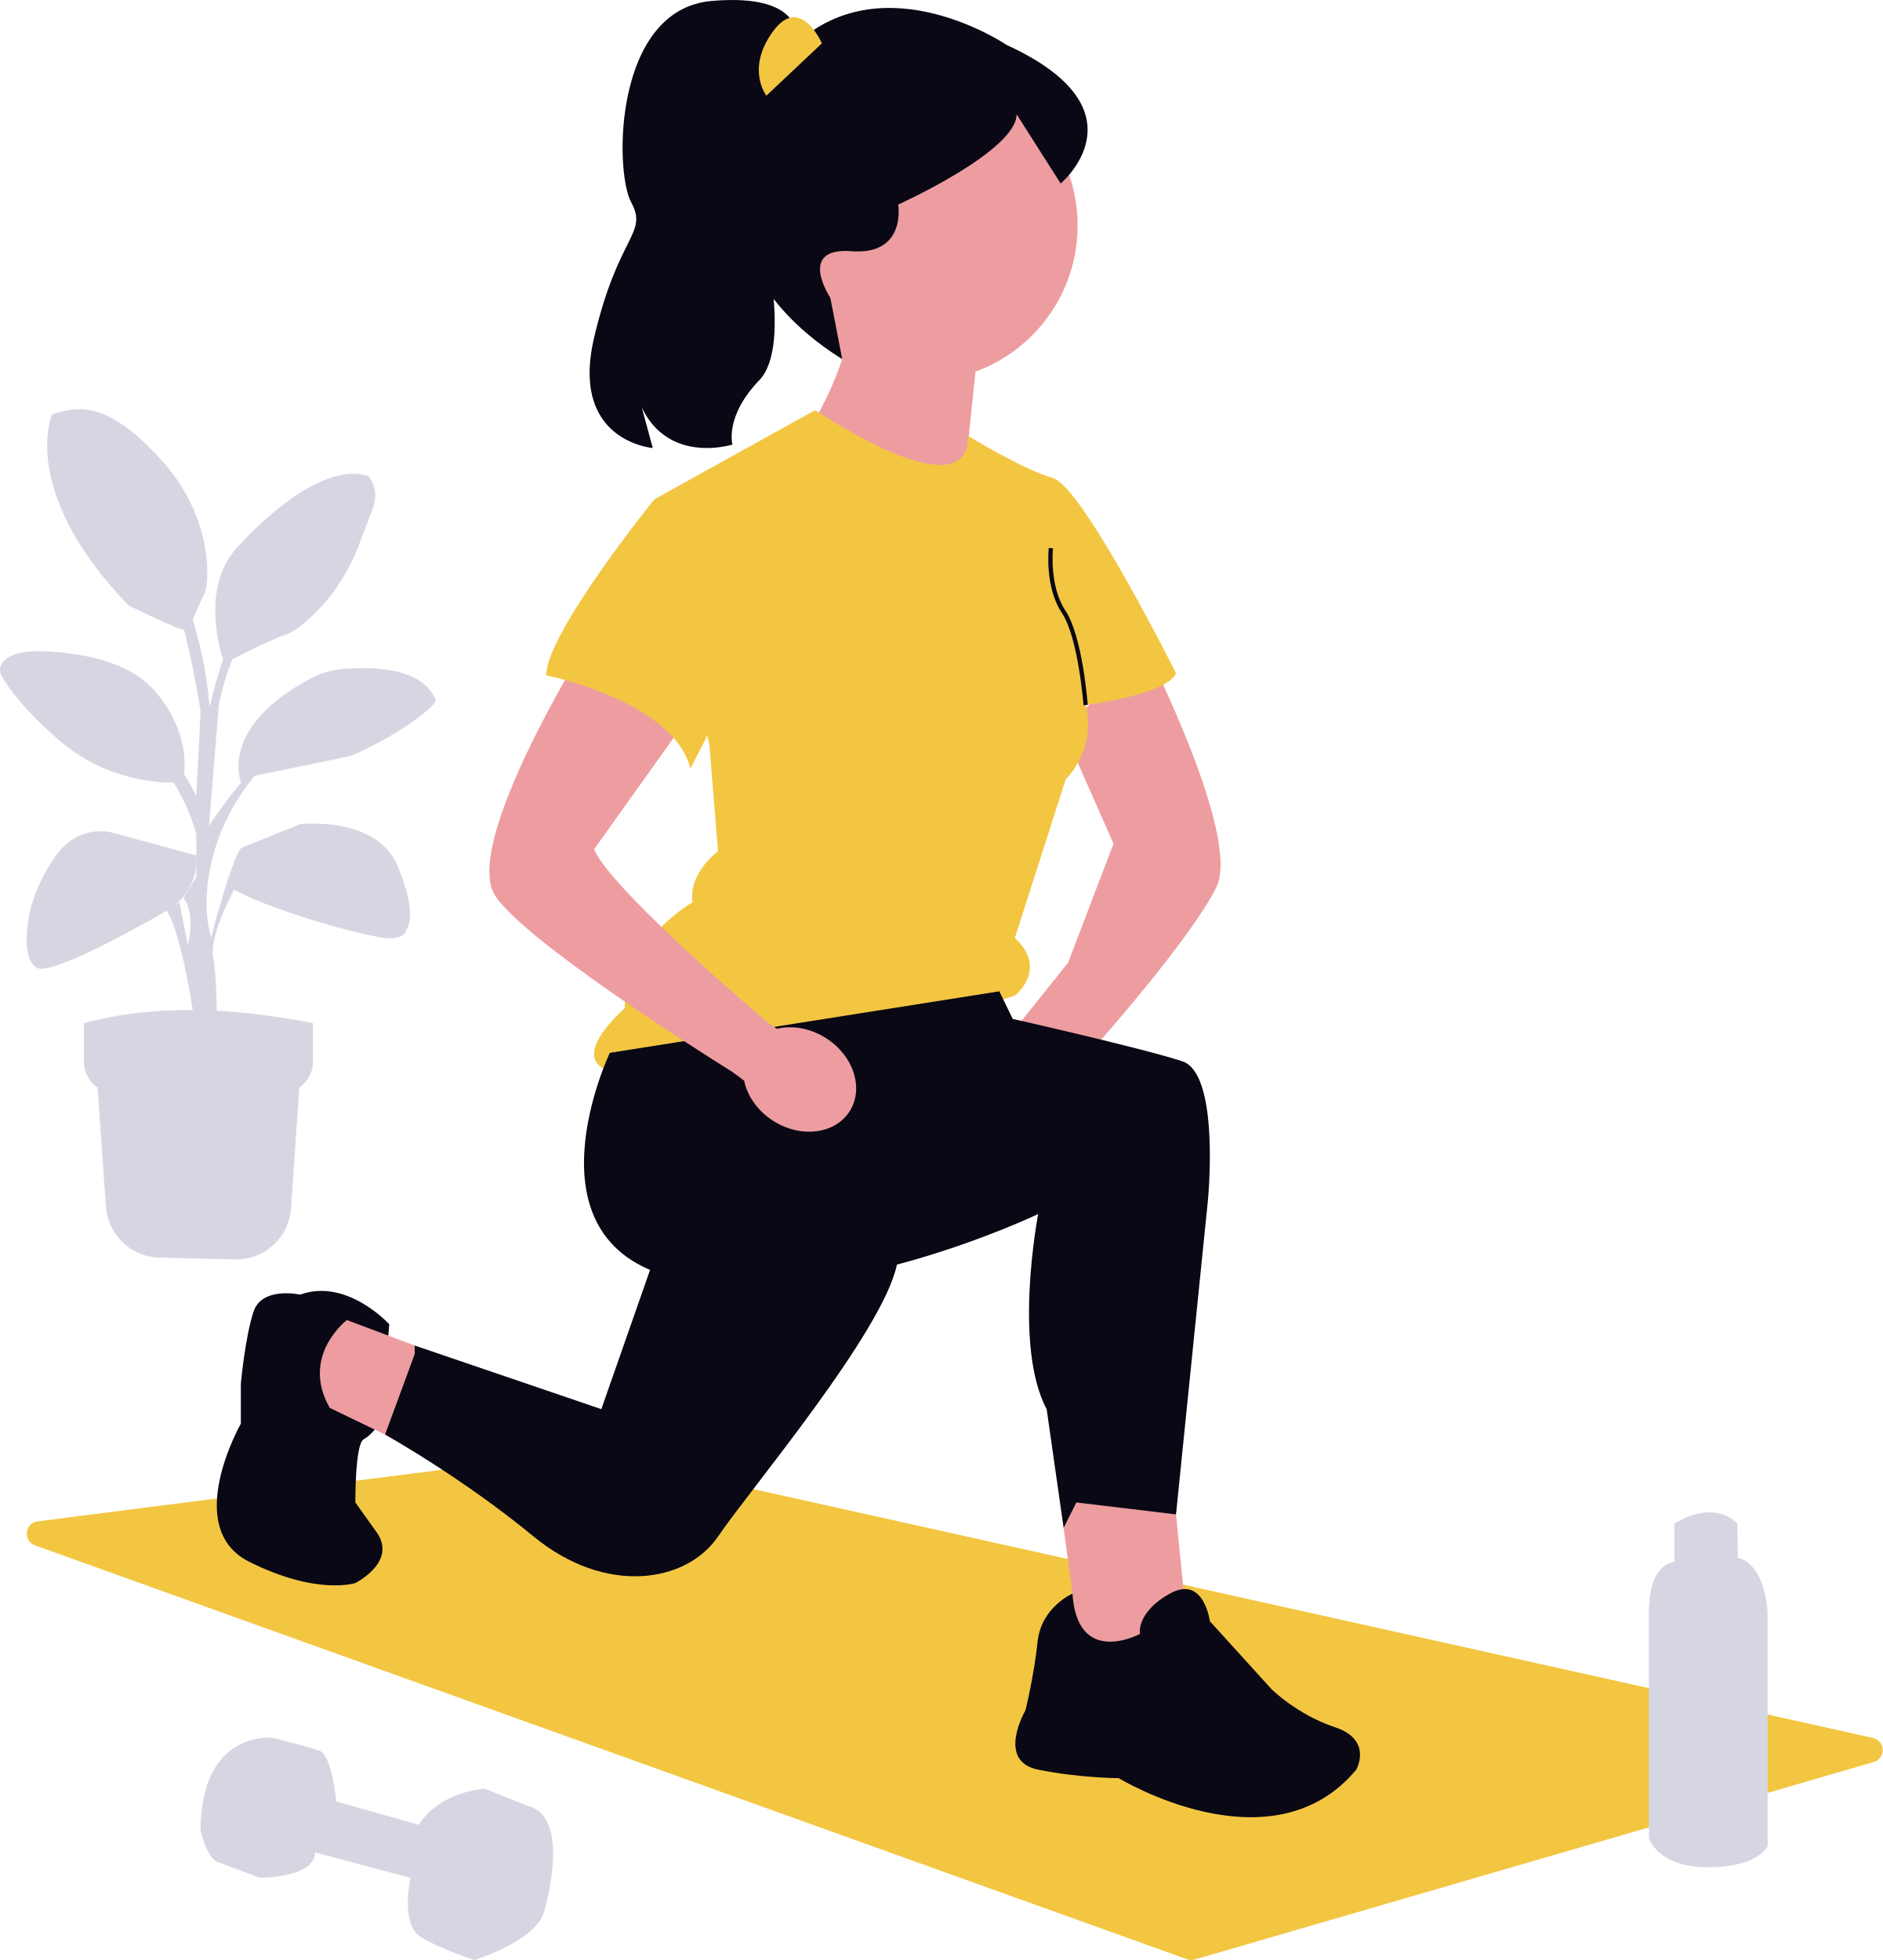
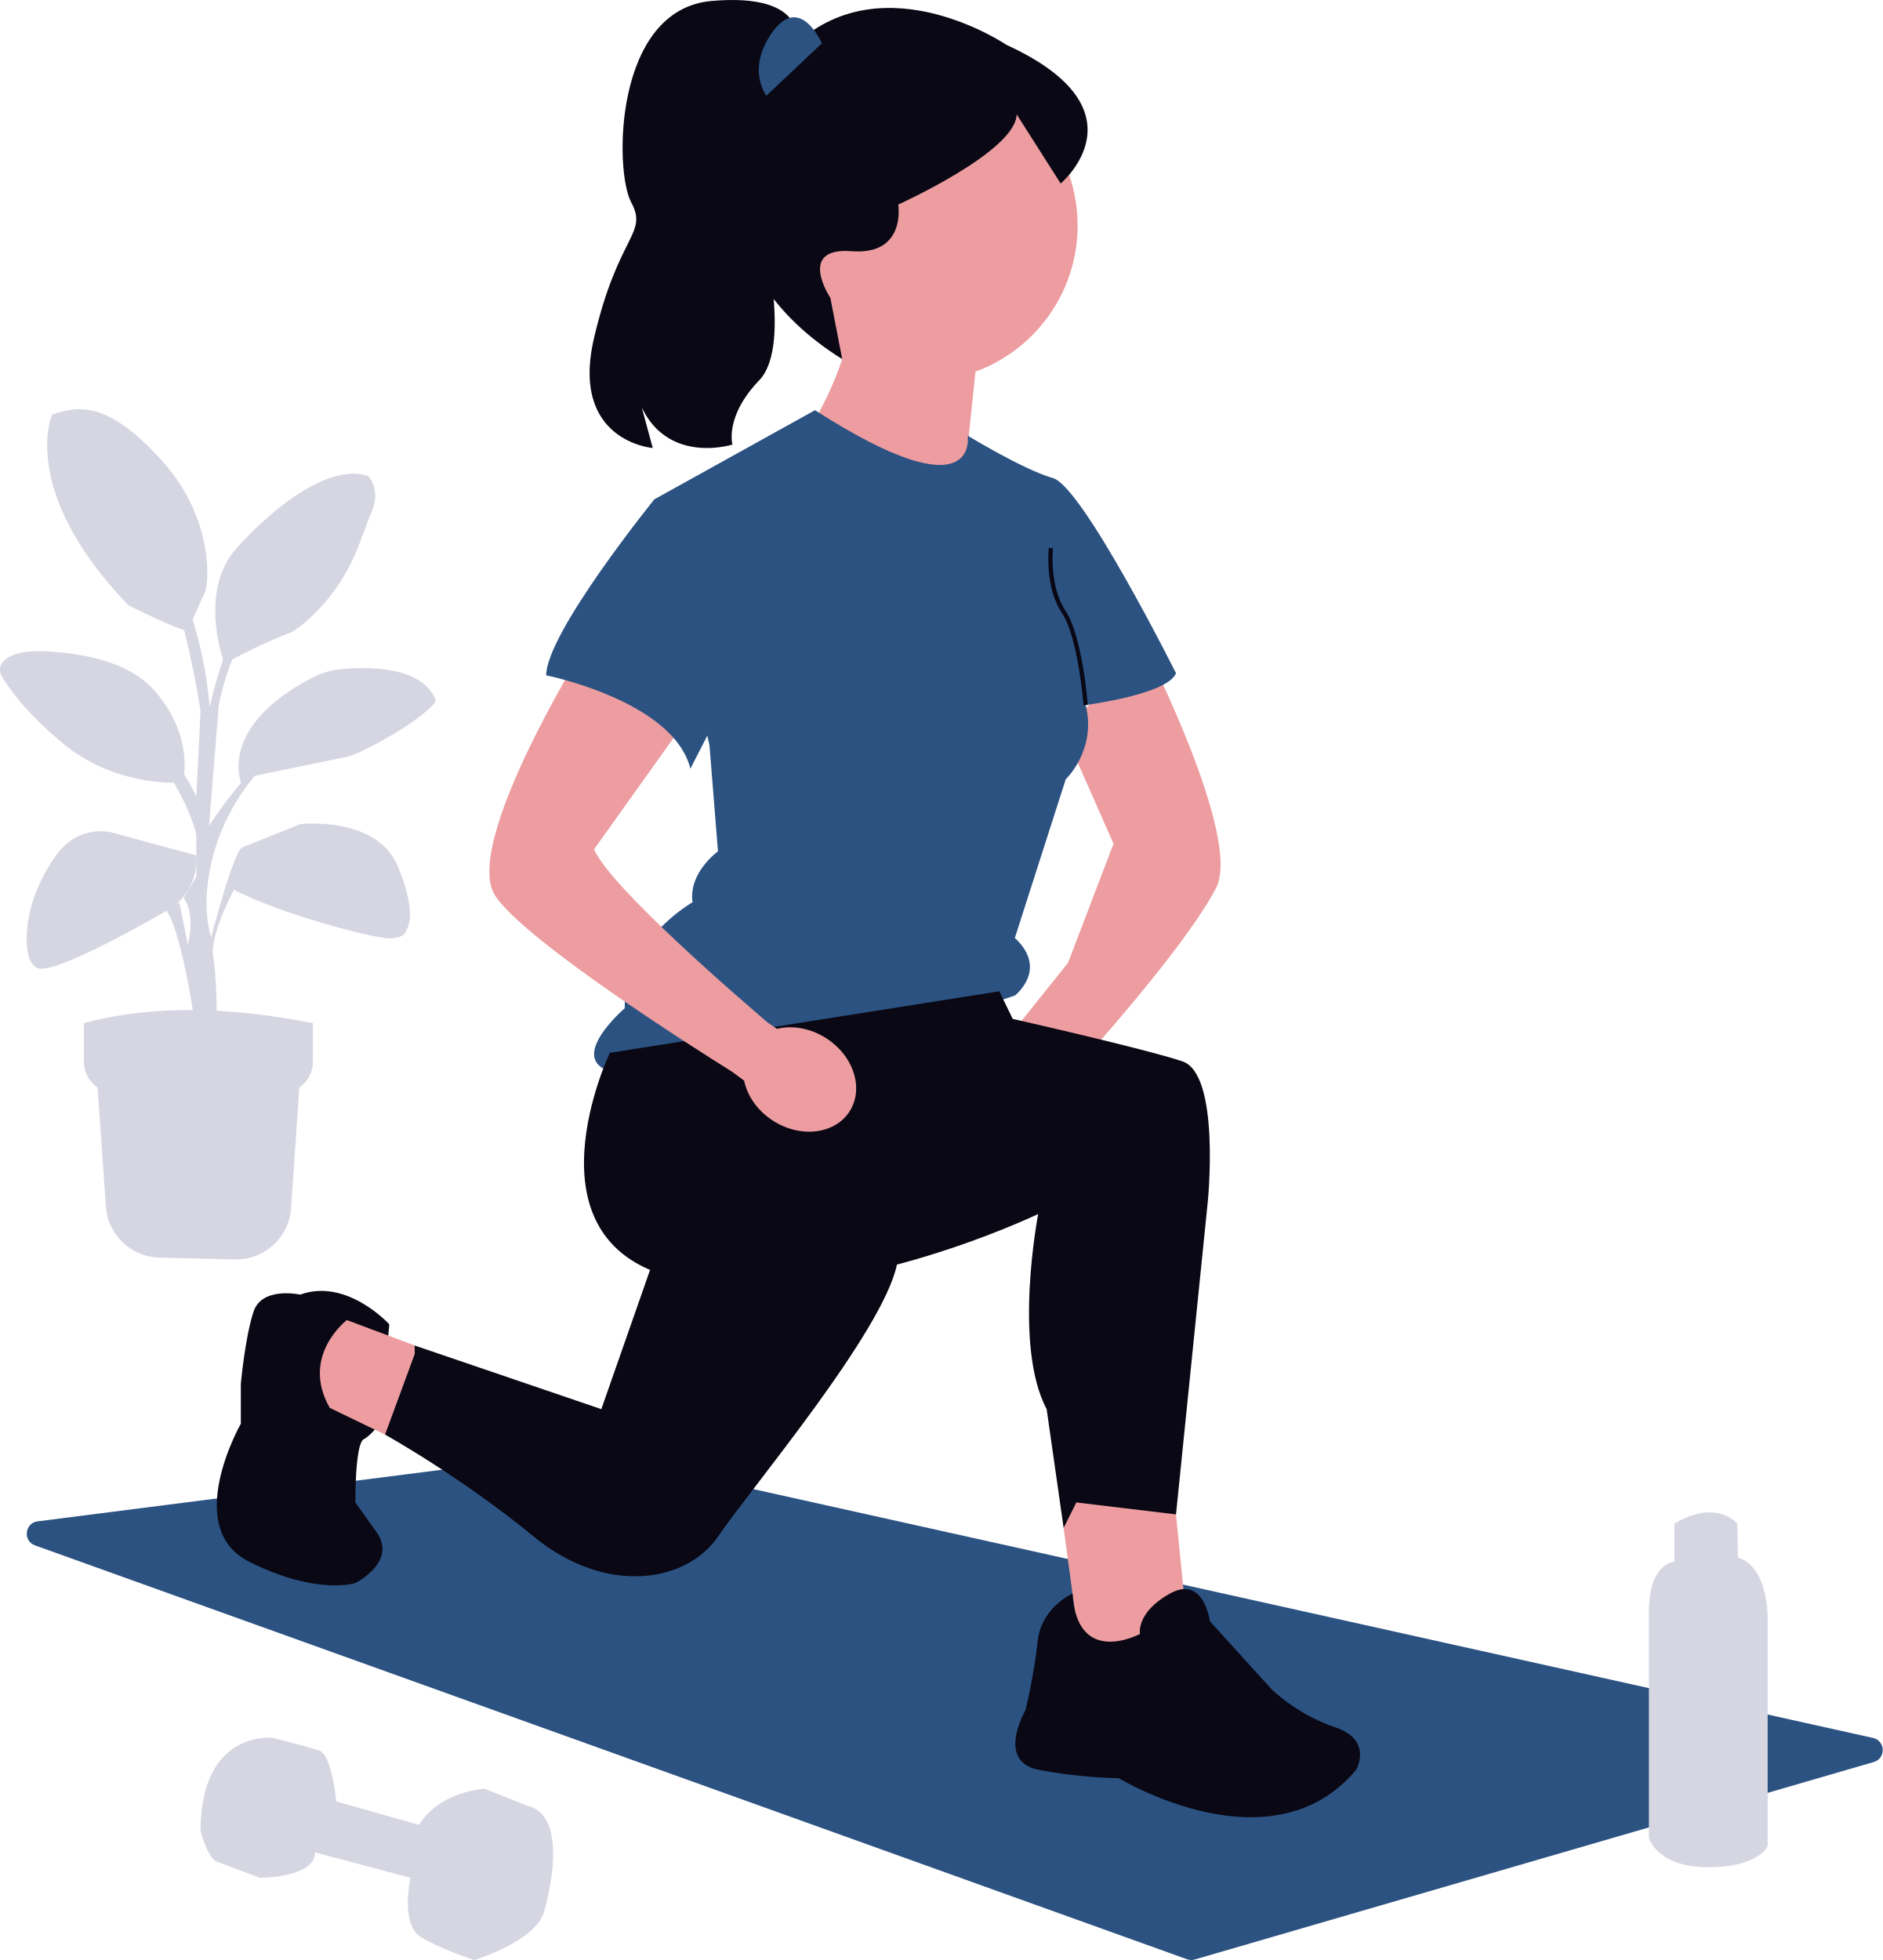
<svg xmlns="http://www.w3.org/2000/svg" id="uuid-c109711b-c269-4b23-aa2c-c7dd5ee360d5" width="745.96" height="776.508" viewBox="0 0 745.96 776.508">
-   <path d="M230.683,575.181l-215.771,27.545c-5.131.655-5.909,7.767-1.041,9.516l456.456,163.975c.978.351,2.041.384,3.039.094l269.046-78.247c4.891-1.423,4.666-8.427-.307-9.532l-509.731-113.274c-.555-.123-1.127-.15-1.691-.078Z" fill="#f3c642" />
+   <path d="M230.683,575.181l-215.771,27.545c-5.131.655-5.909,7.767-1.041,9.516l456.456,163.975c.978.351,2.041.384,3.039.094l269.046-78.247c4.891-1.423,4.666-8.427-.307-9.532l-509.731-113.274c-.555-.123-1.127-.15-1.691-.078Z" fill="#2c5282" />
  <path d="M118.949,512.898s-15.124-3.361-18.484,6.722c-3.361,10.082-5.041,28.567-5.041,28.567v15.846s-23.526,41.288,3.361,54.731c26.886,13.443,42.01,8.402,42.01,8.402,0,0,16.804-8.402,8.402-20.165l-8.402-11.763s-.16-23.137,3.281-25.012c3.441-1.875,6.802-6.916,6.802-6.916l3.361-38.649s-16.804-18.484-35.288-11.763Z" fill="#090814" />
  <path d="M300.652,85.543s14.049,50.65.193,65.082c-13.856,14.432-10.637,25.496-10.637,25.496,0,0-35.003,11.173-40.116-30.193l8.536,31.567s-32.861-2.593-23.255-43.644c9.606-41.052,21.513-41.094,14.719-53.676-6.794-12.582-6.794-76.437,31.855-79.797,38.649-3.361,33.608,16.804,33.608,16.804l-14.903,68.361Z" fill="#090814" />
  <path d="M453.795,256.635s38.201,74.781,28.119,94.945c-10.082,20.165-45.63,60.318-45.63,60.318h-37.506l24.387-30.466,18.029-47.165-19.773-44.755,32.375-32.876Z" fill="#ed9da0" />
  <path d="M303.719,92.189c-1.584-34.013,24.705-62.871,58.718-64.456,34.013-1.584,62.872,24.705,64.456,58.718,1.285,27.585-15.765,51.776-40.398,60.781l-8.241,79.238-63.05-47.751s12.334-17.312,18.488-36.471c-17.133-10.255-28.975-28.618-29.973-50.059Z" fill="#ed9da0" />
-   <path d="M383.41,172.592s5.041,31.927-60.494-10.082l-63.654,35.314,21.845,97.463,3.361,42.01s-11.763,8.402-10.082,20.165c0,0-26.886,15.124-26.886,42.01,0,0-23.526,20.165-5.041,25.206,18.484,5.041,77.298-3.361,77.298-3.361l82.339-26.886s13.443-10.388,0-22.838l20.165-62.862s12.392-11.763,7.876-29.407c0,0,32.453-4.201,35.814-12.603,0,0-36.969-73.937-48.731-77.298s-33.809-16.83-33.809-16.83Z" fill="#f3c642" />
+   <path d="M383.41,172.592s5.041,31.927-60.494-10.082l-63.654,35.314,21.845,97.463,3.361,42.01s-11.763,8.402-10.082,20.165c0,0-26.886,15.124-26.886,42.01,0,0-23.526,20.165-5.041,25.206,18.484,5.041,77.298-3.361,77.298-3.361l82.339-26.886s13.443-10.388,0-22.838l20.165-62.862s12.392-11.763,7.876-29.407c0,0,32.453-4.201,35.814-12.603,0,0-36.969-73.937-48.731-77.298s-33.809-16.83-33.809-16.83Z" fill="#2c5282" />
  <path d="M429.298,279.386c-.02-.267-2.056-26.783-8.578-36.565-6.813-10.22-5.248-25.135-5.177-25.765l1.671.185c-.016.149-1.564,14.945,4.905,24.648,6.766,10.15,8.774,36.266,8.857,37.372l-1.677.125Z" fill="#090814" />
  <path d="M241.618,417.115s-35.288,73.937,25.206,89.061c60.494,15.124,144.514-25.206,144.514-25.206,0,0-10.082,52.092,3.361,77.298l6.722,47.051s33.608,2.738,44.53-5.353l12.603-124.038s5.041-50.412-10.082-55.453c-15.124-5.041-67.216-16.804-67.216-16.804l-5.321-10.935-154.316,24.378Z" fill="#090814" />
  <path d="M261.782,491.053l-23.526,67.216-73.937-25.206s-16.804,1.68-11.763,35.288c0,0,30.247,16.804,58.814,40.329,28.567,23.526,60.623,18.484,73.162,0,12.538-18.484,65.288-80.921,70.841-107.676l-93.591-9.951Z" fill="#090814" />
  <polygon points="426.461 595.237 421.42 605.319 429.822 667.494 471.832 659.092 465.95 599.967 426.461 595.237" fill="#ed9da0" />
  <path d="M451.667,647.329s-24.888,13.443-26.727-15.964c0,0-12.386,5.293-13.834,19.03-1.448,13.737-4.809,27.181-4.809,27.181,0,0-11.763,20.165,5.041,23.526,16.804,3.361,31.927,3.361,31.927,3.361,0,0,60.494,36.969,94.102-3.361,0,0,6.722-11.763-8.402-16.804s-25.206-15.124-25.206-15.124l-24.399-26.886s-2.368-18.484-15.871-10.923c-13.503,7.562-11.822,15.964-11.822,15.964Z" fill="#090814" />
  <path d="M164.32,536.423v-3.361s-26.886-10.082-26.886-10.082c0,0-18.589,14.13-6.774,34.791l21.897,10.579,11.763-31.927Z" fill="#ed9da0" />
  <path d="M398.777,17.777s-47.934-32.523-83.222-.595c-35.288,31.927-37.662,90.495,18.138,125.066l-4.694-24.243s-13.443-20.165,8.402-18.484c21.845,1.68,18.484-18.484,18.484-18.484,0,0,46.786-21.09,46.919-35.751l17.445,27.41s34.866-29.118-21.47-54.919Z" fill="#090814" />
-   <path d="M325.637,17.182s-8.452-19.627-19.349-4.772c-10.898,14.855-2.637,25.496-2.637,25.496l21.986-20.724Z" fill="#f3c642" />
+   <path d="M325.637,17.182s-8.452-19.627-19.349-4.772c-10.898,14.855-2.637,25.496-2.637,25.496l21.986-20.724Z" fill="#2c5282" />
  <path d="M327.216,411.24c-6.264-3.969-13.367-5.095-19.381-3.647l-3.509-2.356c-10.703-9.108-62.503-53.682-68.953-68.758l34.812-48.753-38.798-31.091s-48.582,78.142-35.139,98.306c12.014,18.021,79.636,60.81,93.88,69.705l4.702,3.478c1.261,6.055,5.313,11.997,11.577,15.965,10.961,6.943,24.505,5.218,30.251-3.852,5.747-9.072,1.52-22.054-9.442-28.997Z" fill="#ed9da0" />
  <path d="M133.232,713.705s-1.68-18.484-6.722-20.165c-5.041-1.68-18.484-5.041-18.484-5.041,0,0-28.567-3.361-28.567,36.969,0,0,2.791,10.691,6.437,12.067s17.089,6.417,17.089,6.417c0,0,21.845,0,21.845-10.082l37.823,10.082s-4.215,18.484,4.186,23.526c8.402,5.041,21.146,9.03,21.146,9.03,0,0,24.225-7.35,27.585-19.113,3.361-11.763,8.402-38.649-6.722-42.01l-16.804-6.722s-17.644.84-26.046,14.283l-32.768-9.242Z" fill="#d6d6e3" />
  <path d="M663.396,603.639v15.171s-10.082-.047-10.082,20.117v89.174s3.083,11.65,23.526,11.65c20.165,0,23.526-8.402,23.526-8.402v-91.122s0-19.784-11.763-23.145l-.237-13.443s-8.165-10.082-24.969,0Z" fill="#d6d6e3" />
  <path d="M85.897,408.828l-8.117.725s-5.041-38.649-11.763-48.731l5.041-3.361,3.361,16.804s3.361-11.763-1.68-18.484l5.041-8.402v-16.804s-10.082-45.371-62.175-60.494c0,0,42.01,3.361,62.175,45.371l1.68-33.608s-10.082-70.577-31.927-85.7c0,0,30.749,26.886,35.539,84.02,0,0,14.873-70.577,50.161-75.618,0,0-37.656,30.247-46.554,74.778l-3.858,47.891s33.608-53.773,68.896-52.092c0,0-45.371,10.082-63.855,53.773,0,0-10.082,22.656-4.201,42.415,0,0,9.242-35.694,12.603-35.694l-1.68,13.443s-11.763,20.165-10.082,30.247,1.396,29.522,1.396,29.522Z" fill="#d6d6e3" />
  <path d="M93.056,498.958l-29.876-.711c-11.25-.268-20.447-9.053-21.231-20.279l-3.659-52.451h80.659l-3.622,53.128c-.794,11.639-10.608,20.591-22.271,20.313Z" fill="#d6d6e3" />
  <path d="M112.293,432.952c-22.449,1.166-44.897,1.166-67.346,0-6.55-.34-11.698-5.739-11.698-12.297v-15.302c27.637-7.476,58.273-6.361,90.741,0v15.302c0,6.559-5.148,11.957-11.698,12.297Z" fill="#d6d6e3" />
  <path d="M20.646,164.216s-13.443,30.247,30.247,75.618c0,0,20.165,10.082,23.526,10.082,0,0,5.041-11.763,6.722-15.124s3.818-29.089-16.804-52.092c-21.941-24.475-33.726-21.72-43.69-18.484Z" fill="#d6d6e3" />
  <path d="M88.388,261.221s-9.769-27.268,5.355-44.072c15.124-16.804,36.969-33.608,52.092-28.567,0,0,5.041,5.041,1.68,13.443-1.351,3.377-3.244,8.382-5.026,13.161-4.24,11.372-10.953,21.718-19.931,29.884-3.152,2.867-6.275,5.224-8.762,6.106-8.291,2.941-21.757,10.044-21.757,10.044h-3.652Z" fill="#d6d6e3" />
  <path d="M68.818,310.023s-23.806,1.228-43.971-15.576c-15.318-12.765-21.909-22.621-24.192-26.622-1.02-1.787-.845-4.04.505-5.593,2.015-2.316,6.693-4.774,17.535-4.168,19.595,1.094,34.719,6.135,43.121,16.218s12.238,21.269,11.16,32.48l-4.158,3.262Z" fill="#d6d6e3" />
  <path d="M95.521,310.043s-9.31-21.947,28.087-41.5c3.678-1.923,7.695-3.1,11.829-3.473,10.892-.982,32.325-1.068,37.285,12.573,0,0-.832,2.642-11.338,9.723-7.315,4.93-15.188,8.855-19.296,10.784-1.794.842-3.671,1.469-5.612,1.87l-35.562,7.335-5.393,2.689Z" fill="#d6d6e3" />
  <path d="M77.779,338.896l-33.608-9.126s-12.837-3.558-21.962,9.126c-9.125,12.684-10.805,24.447-10.805,24.447,0,0-3.361,16.804,3.361,20.165s51.252-22.685,51.252-22.685c0,0,12.603-6.044,11.763-21.926Z" fill="#d6d6e3" />
  <path d="M96.264,335.616l22.685-9.106s30.247-3.497,38.649,16.668,3.361,25.206,3.361,25.206c0,0,0,3.361-6.722,3.361s-44.082-9.939-61.53-19.253l3.557-16.876Z" fill="#d6d6e3" />
-   <path d="M276.906,198.664l-17.644-.84s-42.85,52.932-42.85,69.736c0,0,50.412,10.082,57.133,36.969l27.3-53.352-23.939-52.512Z" fill="#f3c642" />
+   <path d="M276.906,198.664l-17.644-.84s-42.85,52.932-42.85,69.736c0,0,50.412,10.082,57.133,36.969l27.3-53.352-23.939-52.512Z" fill="#2c5282" />
</svg>
